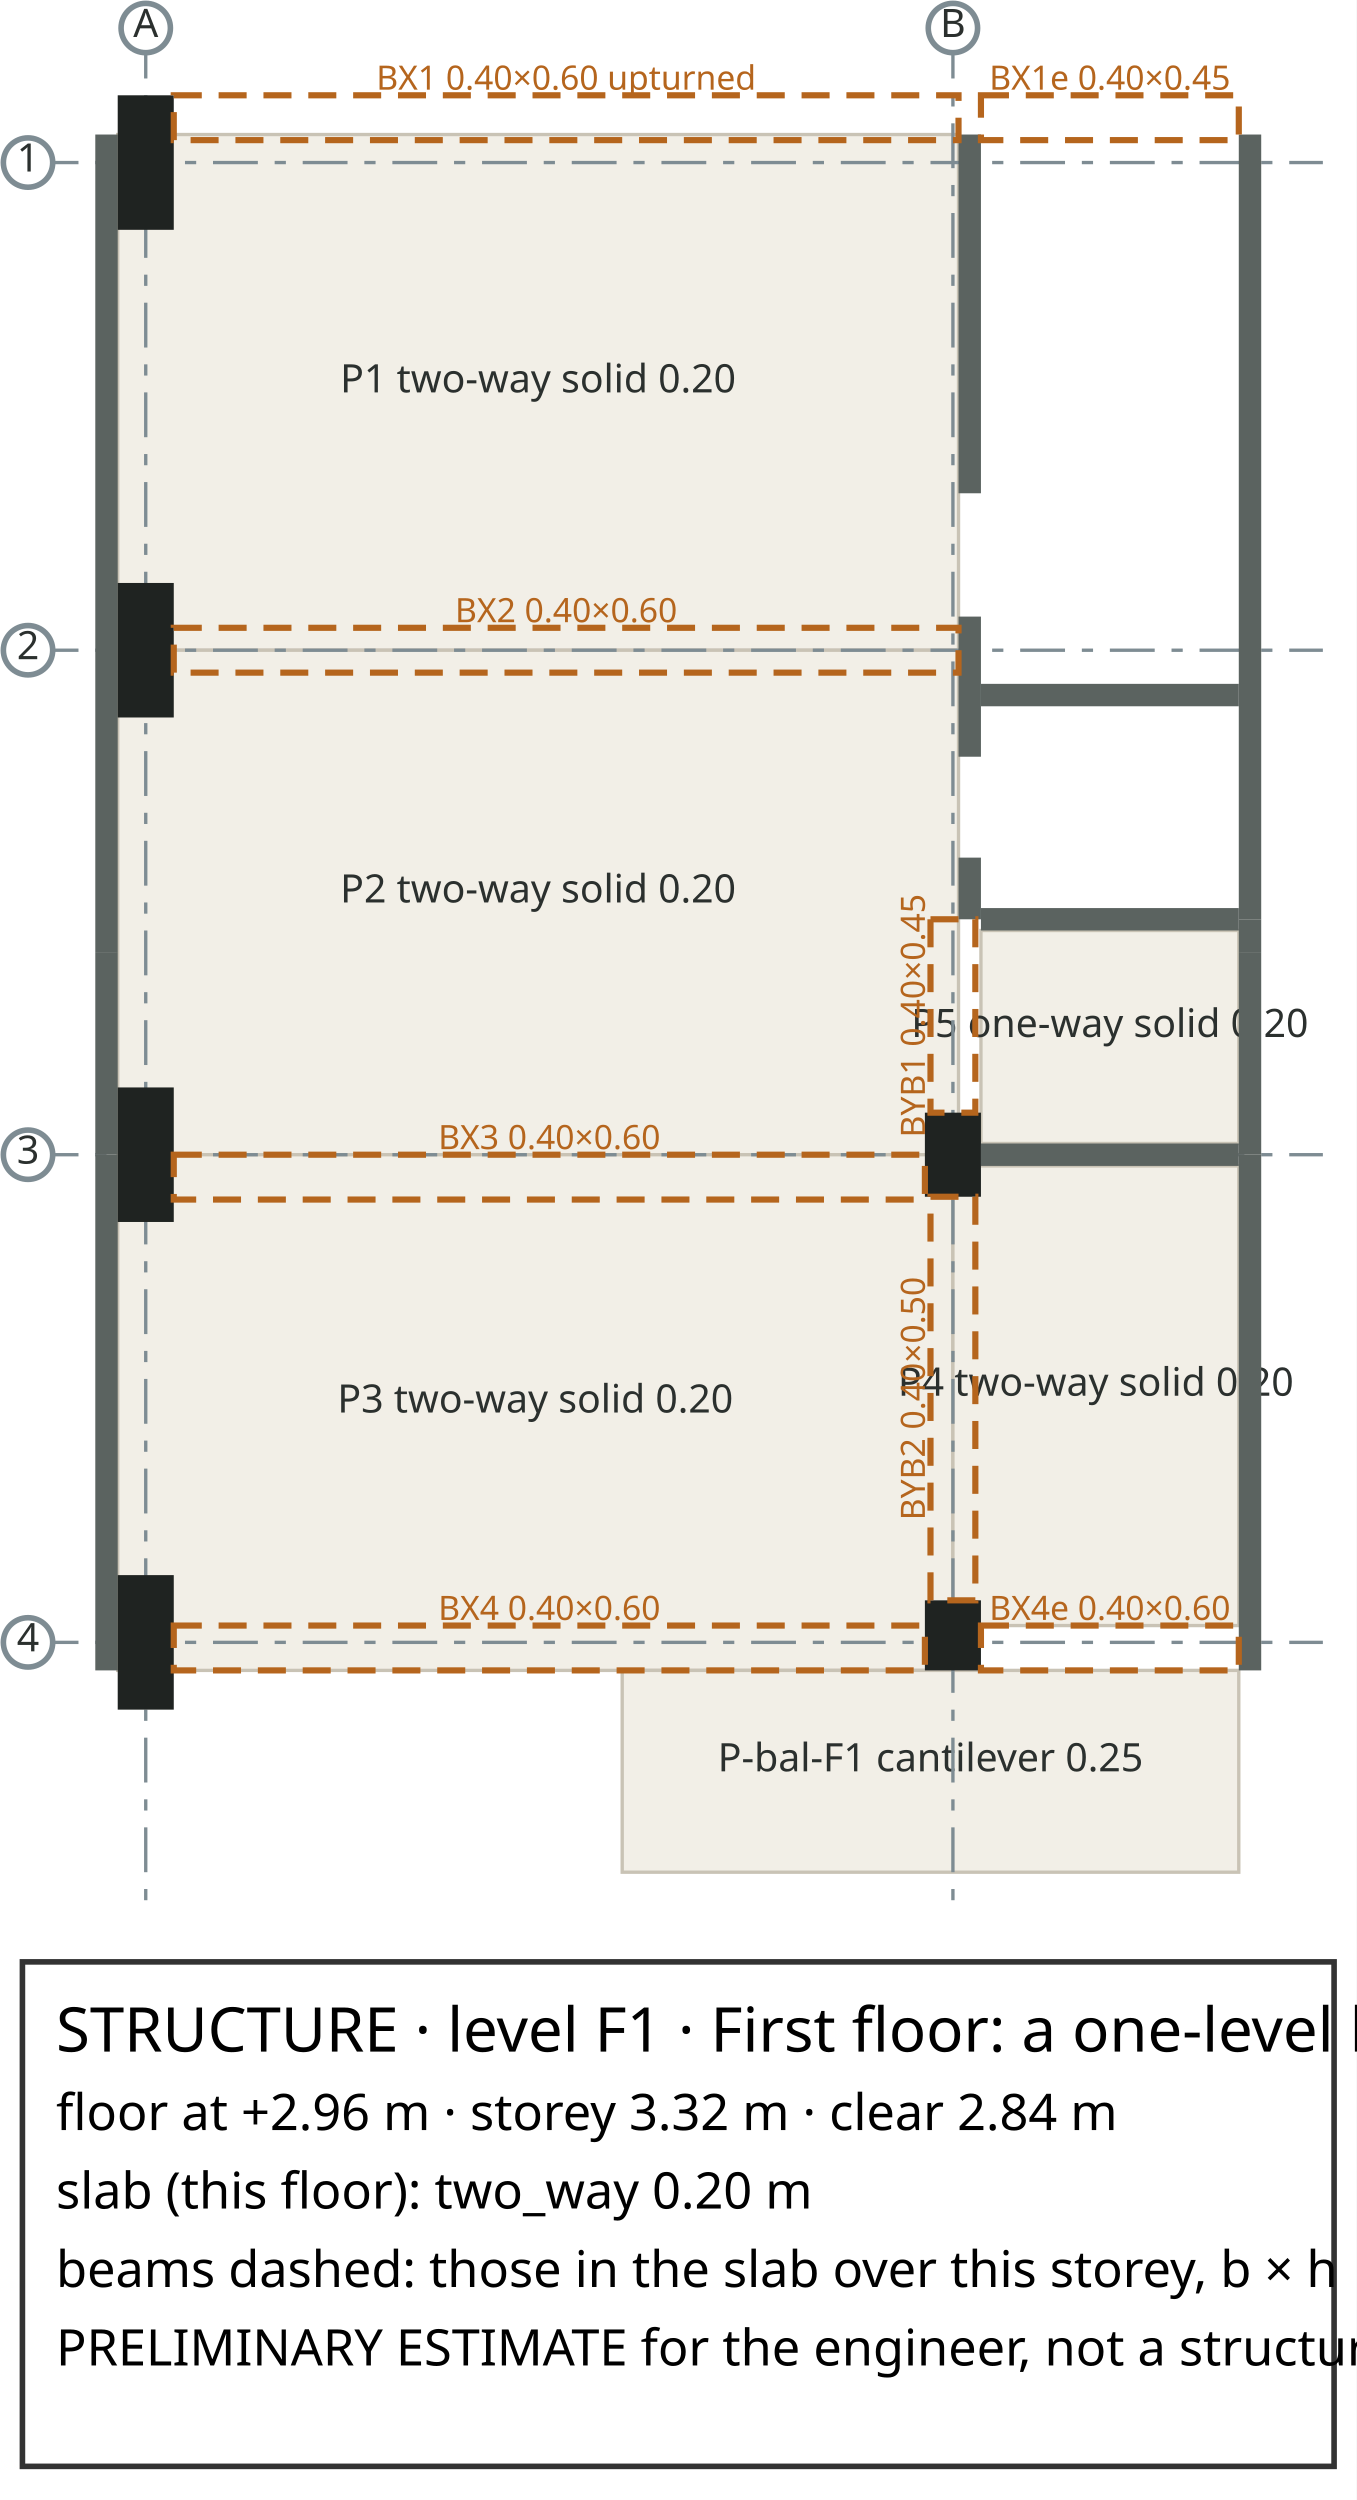
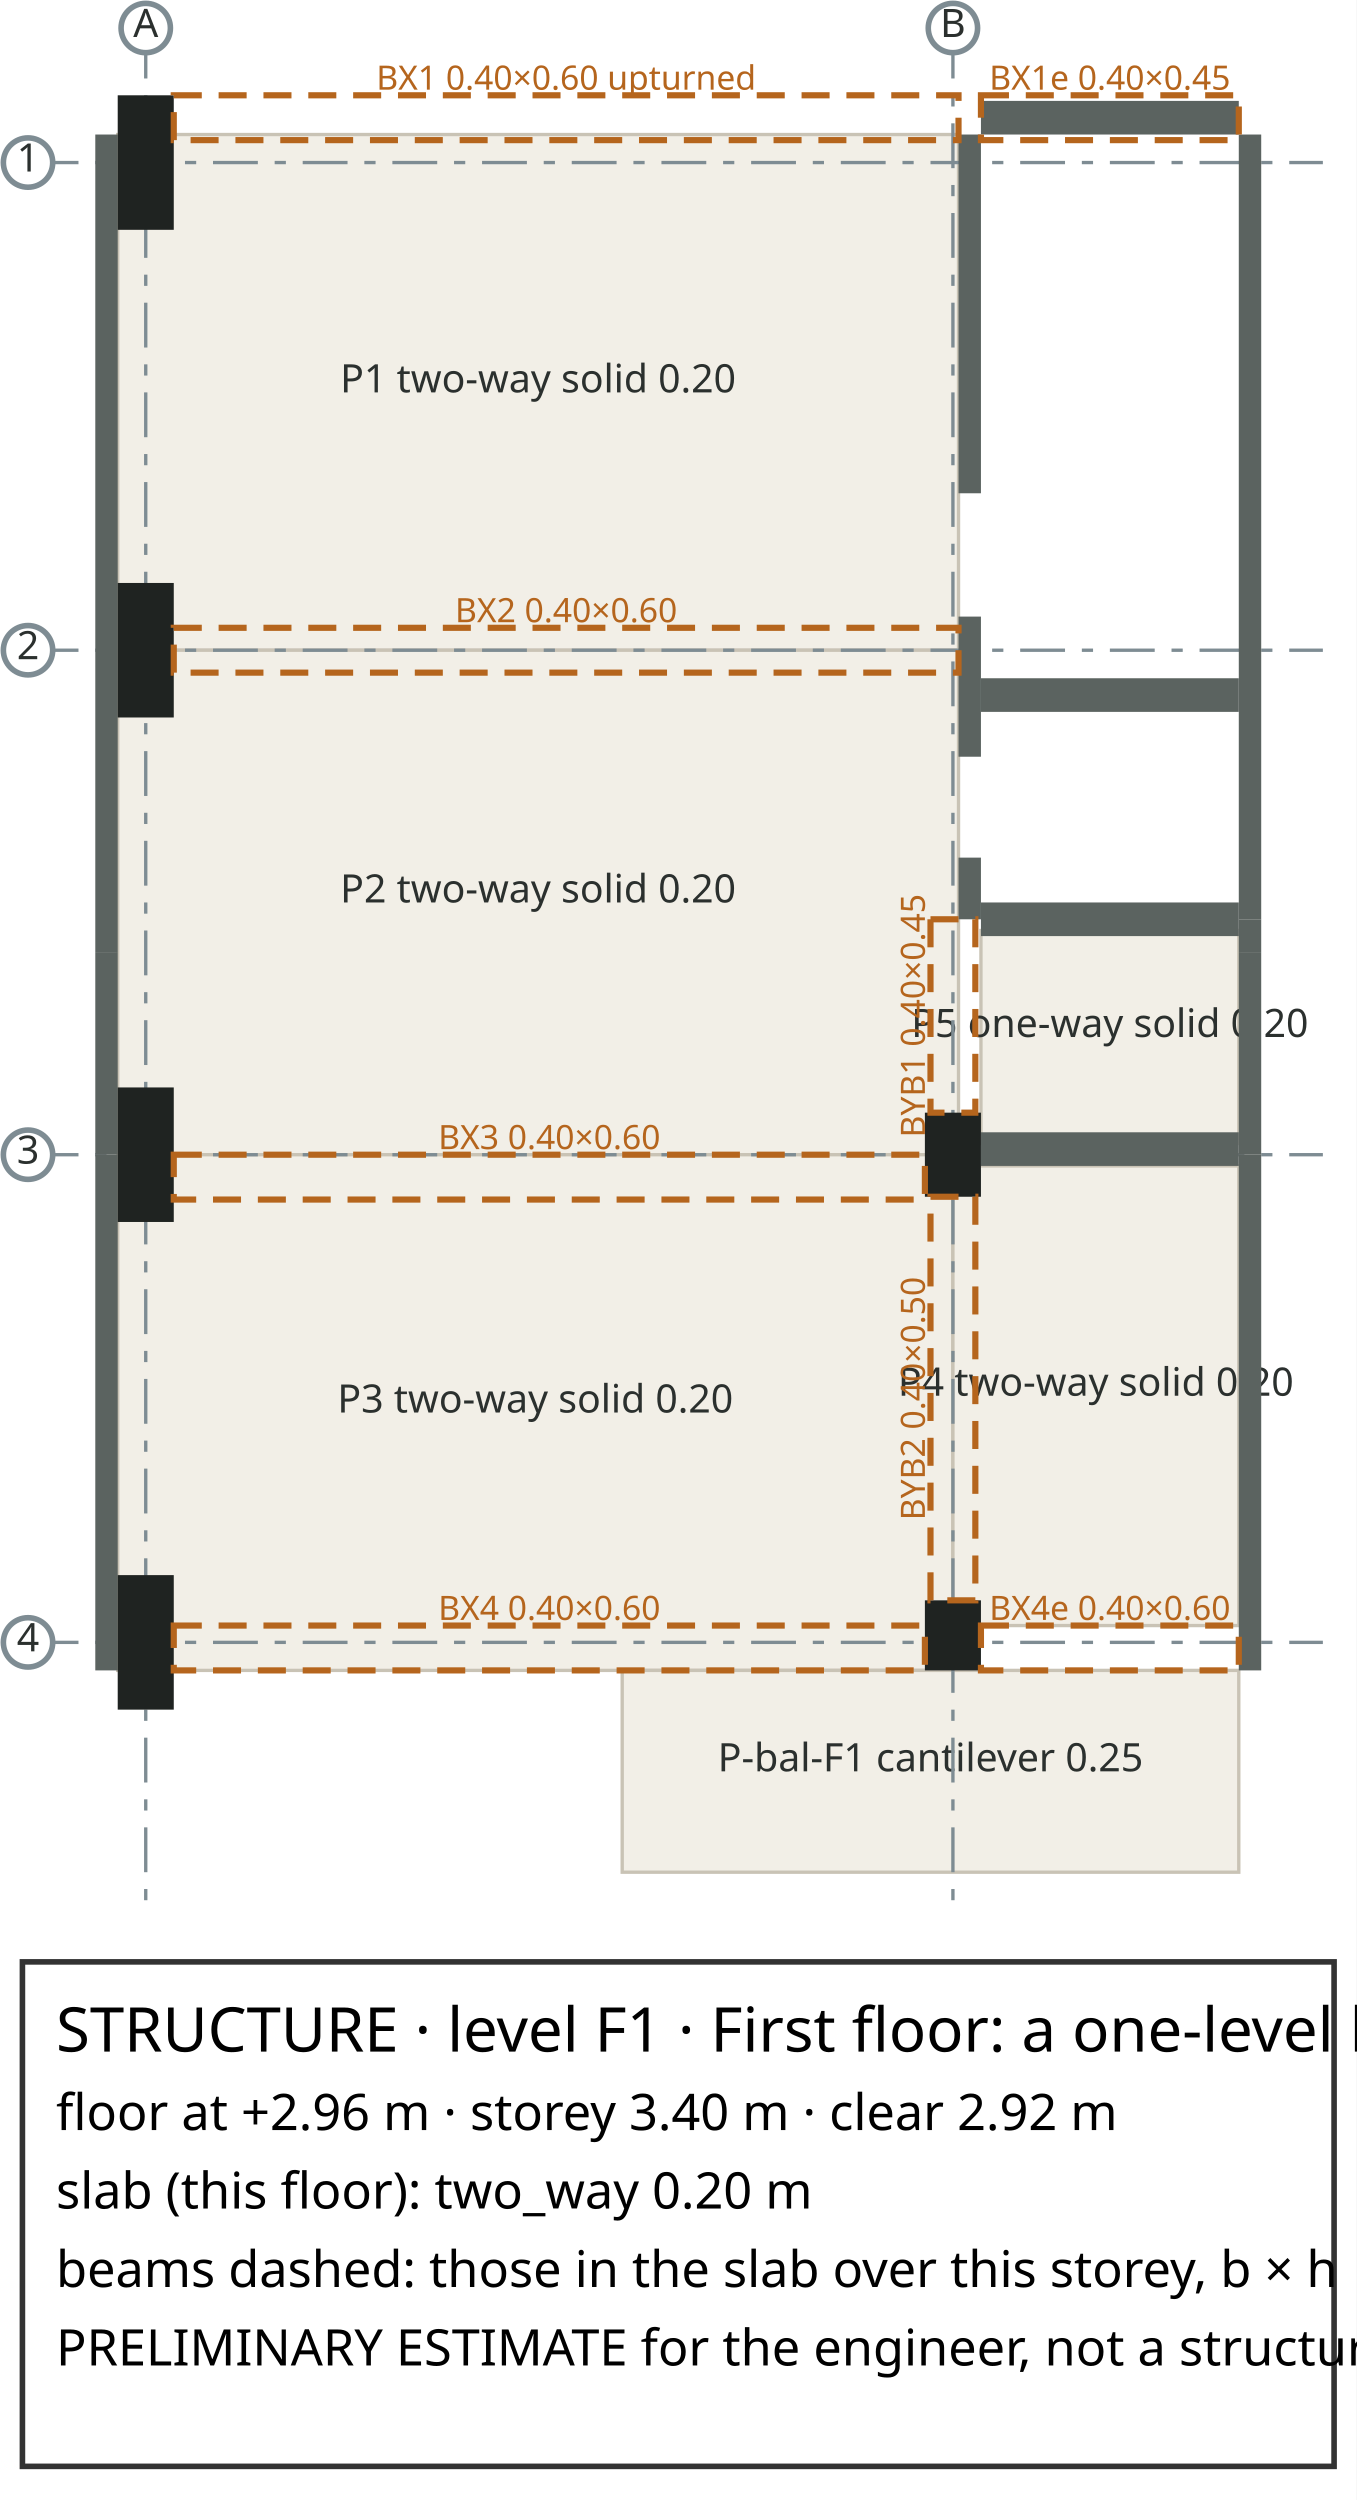
<svg xmlns="http://www.w3.org/2000/svg" viewBox="0 0 242 446" width="242mm" height="446mm">
  <rect width="100%" height="100%" fill="#fff" />
  <style>.st-p{fill:#F2EFE7;stroke:#C9C3B5;stroke-width:.6}.st-c{fill:#1F2321}.st-s{fill:#5B6360}.st-w{fill:#9AA19D}.st-r{fill:url(#st-hatch);stroke:#8C6E4C;stroke-width:.8}.st-b{fill:none;stroke:#B5651D;stroke-width:1.1;stroke-dasharray:5 3}.st-g{stroke:#7E8C93;stroke-width:.6;stroke-dasharray:8 3 2 3}.st-t{font:7px sans-serif;fill:#2B302E}.st-bt{font:6px sans-serif;fill:#B5651D}</style>
  <defs>
    <pattern id="st-hatch" width="6" height="6" patternUnits="userSpaceOnUse" patternTransform="rotate(45)">
      <line x1="0" y1="0" x2="0" y2="6" stroke="#8C6E4C" stroke-width="1.4" />
    </pattern>
  </defs>
  <rect x="21.0" y="24.0" width="150.0" height="92.0" class="st-p" />
  <text x="96.0" y="70.0" text-anchor="middle" class="st-t">P1 two-way solid 0.20</text>
  <rect x="21.0" y="116.0" width="150.0" height="90.0" class="st-p" />
  <text x="96.0" y="161.0" text-anchor="middle" class="st-t">P2 two-way solid 0.20</text>
  <rect x="21.0" y="206.0" width="149.0" height="92.0" class="st-p" />
  <text x="95.5" y="252.0" text-anchor="middle" class="st-t">P3 two-way solid 0.20</text>
  <rect x="170.0" y="208.0" width="51.0" height="82.0" class="st-p" />
  <text x="195.5" y="249.0" text-anchor="middle" class="st-t">P4 two-way solid 0.20</text>
  <rect x="175.0" y="166.0" width="46.0" height="38.0" class="st-p" />
  <text x="198.0" y="185.0" text-anchor="middle" class="st-t">P5 one-way solid 0.20</text>
  <rect x="111.0" y="298.0" width="110.0" height="36.0" class="st-p" />
  <text x="166.0" y="316.0" text-anchor="middle" class="st-t">P-bal-F1 cantilever 0.25</text>
  <line x1="26.0" y1="6.0" x2="26.0" y2="340.0" class="st-g" />
  <circle cx="26.0" cy="5.0" r="4.4" fill="#fff" stroke="#7E8C93" />
  <text x="26.0" y="6.6" text-anchor="middle" class="st-t">A</text>
  <line x1="170.0" y1="6.0" x2="170.0" y2="340.0" class="st-g" />
  <circle cx="170.0" cy="5.0" r="4.4" fill="#fff" stroke="#7E8C93" />
  <text x="170.0" y="6.6" text-anchor="middle" class="st-t">B</text>
  <line x1="6.0" y1="29.0" x2="236.0" y2="29.0" class="st-g" />
  <circle cx="5.0" cy="29.0" r="4.4" fill="#fff" stroke="#7E8C93" />
  <text x="5.0" y="30.6" text-anchor="middle" class="st-t">1</text>
  <line x1="6.0" y1="116.0" x2="236.0" y2="116.0" class="st-g" />
  <circle cx="5.0" cy="116.0" r="4.4" fill="#fff" stroke="#7E8C93" />
  <text x="5.0" y="117.6" text-anchor="middle" class="st-t">2</text>
  <line x1="6.0" y1="206.0" x2="236.0" y2="206.0" class="st-g" />
  <circle cx="5.0" cy="206.0" r="4.4" fill="#fff" stroke="#7E8C93" />
  <text x="5.0" y="207.6" text-anchor="middle" class="st-t">3</text>
  <line x1="6.0" y1="293.0" x2="236.0" y2="293.0" class="st-g" />
  <circle cx="5.0" cy="293.0" r="4.4" fill="#fff" stroke="#7E8C93" />
  <text x="5.0" y="294.6" text-anchor="middle" class="st-t">4</text>
  <rect x="17.0" y="24.0" width="4.0" height="146.0" class="st-s" />
  <rect x="17.0" y="170.0" width="4.0" height="36.0" class="st-s" />
  <rect x="17.0" y="206.0" width="4.0" height="92.0" class="st-s" />
  <rect x="221.0" y="24.0" width="4.0" height="140.0" class="st-s" />
  <rect x="221.0" y="164.0" width="4.0" height="6.0" class="st-s" />
  <rect x="221.0" y="170.0" width="4.0" height="36.0" class="st-s" />
  <rect x="221.0" y="206.0" width="4.0" height="92.0" class="st-s" />
  <rect x="171.0" y="24.0" width="4.0" height="64.0" class="st-s" />
  <rect x="171.0" y="110.0" width="4.0" height="25.0" class="st-s" />
  <rect x="171.0" y="153.0" width="4.0" height="11.0" class="st-s" />
-   <rect x="175.0" y="122.0" width="46.0" height="4.0" class="st-s" />
-   <rect x="175.0" y="162.0" width="46.0" height="4.0" class="st-s" />
-   <rect x="175.0" y="204.0" width="46.0" height="4.0" class="st-s" />
+   <rect x="175.0" y="121.0" width="46.0" height="6.0" class="st-s" />
+   <rect x="175.0" y="161.0" width="46.0" height="6.0" class="st-s" />
+   <rect x="175.0" y="202.0" width="46.0" height="6.0" class="st-s" />
+   <rect x="175.0" y="18.0" width="46.0" height="6.0" class="st-s" />
  <rect x="21.0" y="17.0" width="10.0" height="24.0" class="st-c" />
  <rect x="21.0" y="104.0" width="10.0" height="24.0" class="st-c" />
  <rect x="21.0" y="194.0" width="10.0" height="24.0" class="st-c" />
  <rect x="21.0" y="281.0" width="10.0" height="24.0" class="st-c" />
  <rect x="165.0" y="198.5" width="10.0" height="15.0" class="st-c" />
  <rect x="165.0" y="285.5" width="10.0" height="12.5" class="st-c" />
  <rect x="31.0" y="17.0" width="140.0" height="8.0" class="st-b" />
  <text x="101.0" y="16.0" text-anchor="middle" class="st-bt">BX1 0.40×0.60 upturned</text>
  <rect x="175.0" y="17.0" width="46.0" height="8.0" class="st-b" />
  <text x="198.0" y="16.0" text-anchor="middle" class="st-bt">BX1e 0.40×0.45</text>
  <rect x="31.0" y="112.0" width="140.0" height="8.0" class="st-b" />
  <text x="101.0" y="111.0" text-anchor="middle" class="st-bt">BX2 0.40×0.60</text>
  <rect x="31.0" y="206.0" width="134.0" height="8.0" class="st-b" />
  <text x="98.0" y="205.0" text-anchor="middle" class="st-bt">BX3 0.40×0.60</text>
  <rect x="31.0" y="290.0" width="134.0" height="8.0" class="st-b" />
  <text x="98.0" y="289.0" text-anchor="middle" class="st-bt">BX4 0.40×0.60</text>
  <rect x="175.0" y="290.0" width="46.0" height="8.0" class="st-b" />
  <text x="198.0" y="289.0" text-anchor="middle" class="st-bt">BX4e 0.40×0.60</text>
  <rect x="166.0" y="164.0" width="8.0" height="34.5" class="st-b" />
  <text x="170.0" y="176.2" text-anchor="middle" class="st-bt" transform="rotate(-90 170.0 181.2)">BYB1 0.40×0.45</text>
  <rect x="166.0" y="213.5" width="8.0" height="72.0" class="st-b" />
  <text x="170.0" y="244.5" text-anchor="middle" class="st-bt" transform="rotate(-90 170.0 249.5)">BYB2 0.40×0.50</text>
  <rect x="4" y="350" width="234" height="90" fill="none" stroke="#333" />
  <text x="10" y="366" font-family="sans-serif" font-size="11">STRUCTURE · level F1 · First floor: a one-level home, step-free</text>
-   <text x="10" y="380" font-family="sans-serif" font-size="9">floor at +2.96 m · storey 3.32 m · clear 2.84 m</text>
+   <text x="10" y="380" font-family="sans-serif" font-size="9">floor at +2.96 m · storey 3.40 m · clear 2.92 m</text>
  <text x="10" y="394" font-family="sans-serif" font-size="9">slab (this floor): two_way 0.20 m</text>
  <text x="10" y="408" font-family="sans-serif" font-size="9">beams dashed: those in the slab over this storey, b × h</text>
  <text x="10" y="422" font-family="sans-serif" font-size="9">PRELIMINARY ESTIMATE for the engineer, not a structural design · scale 1:50</text>
</svg>
